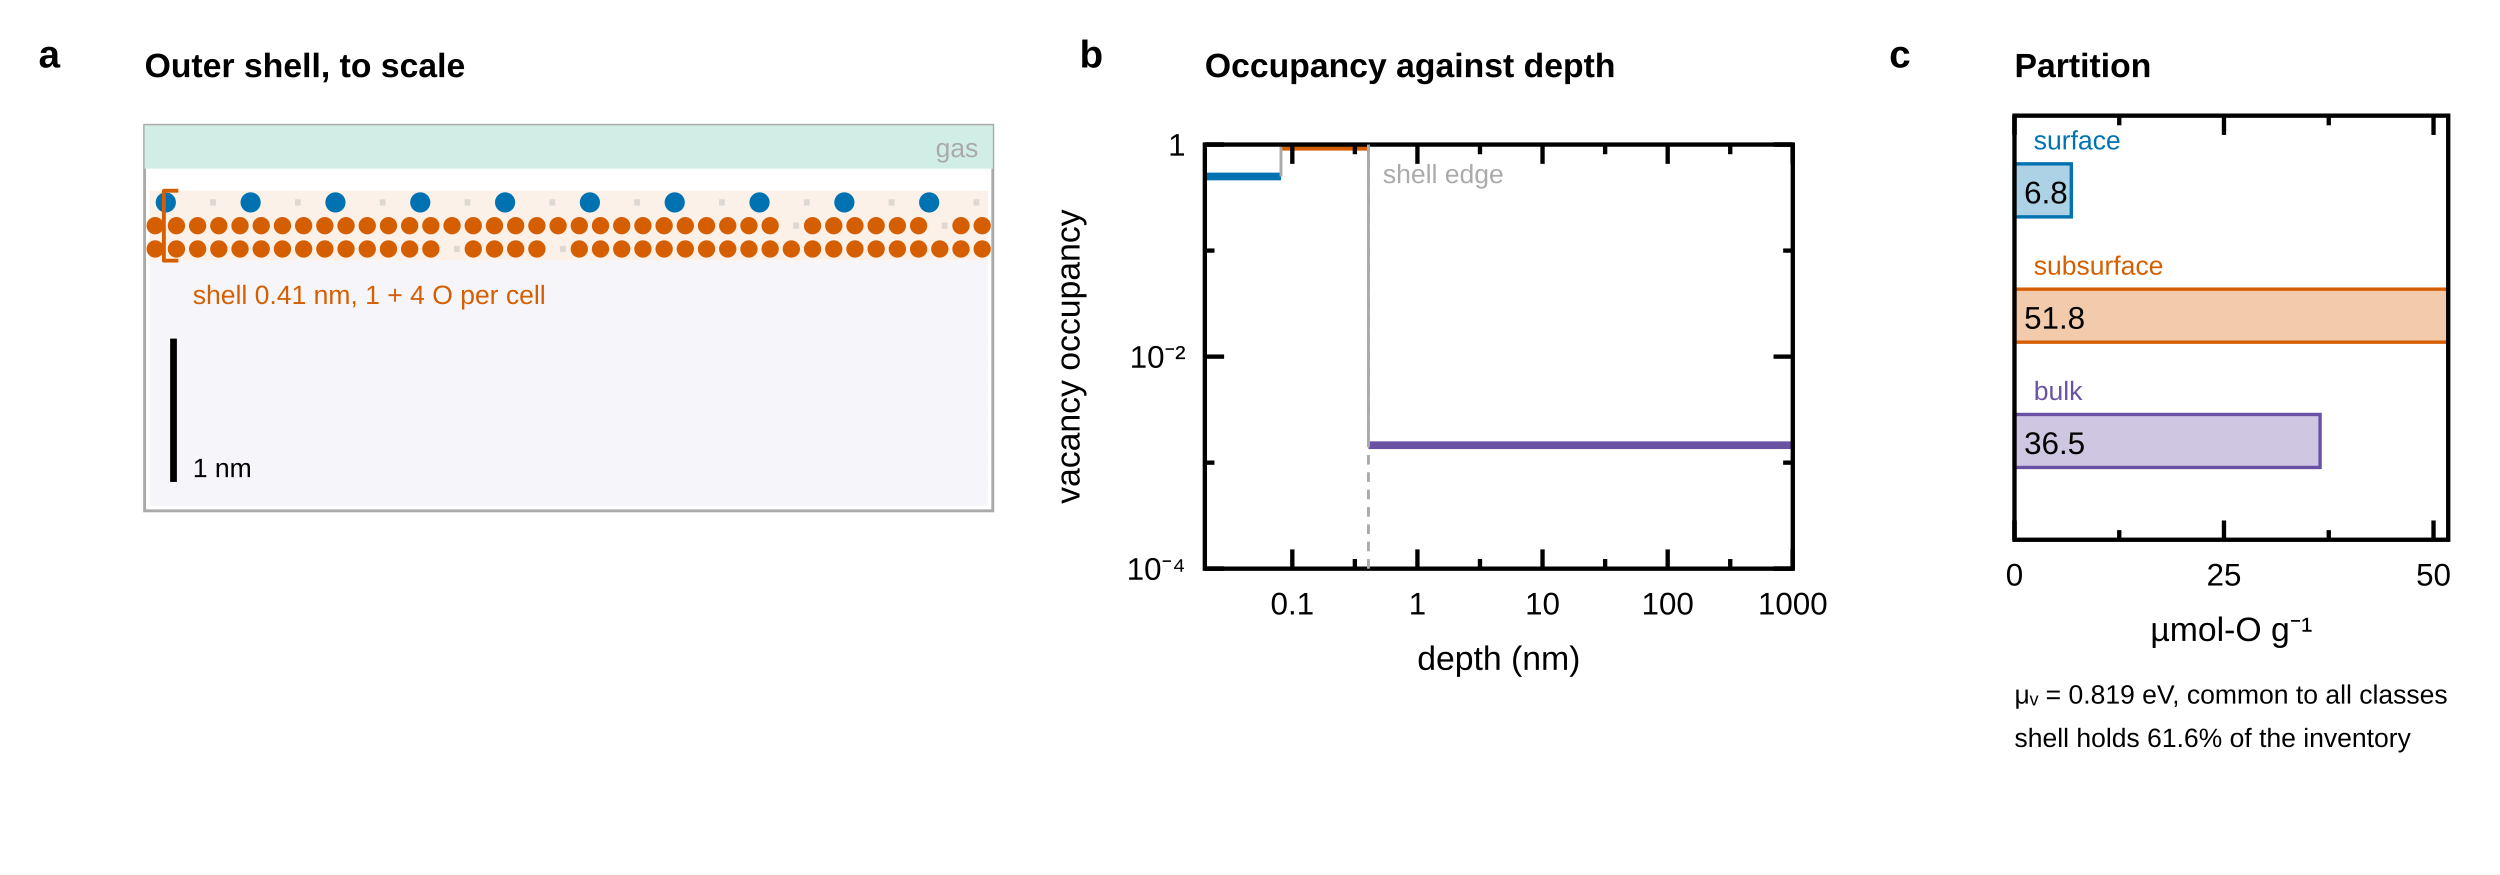
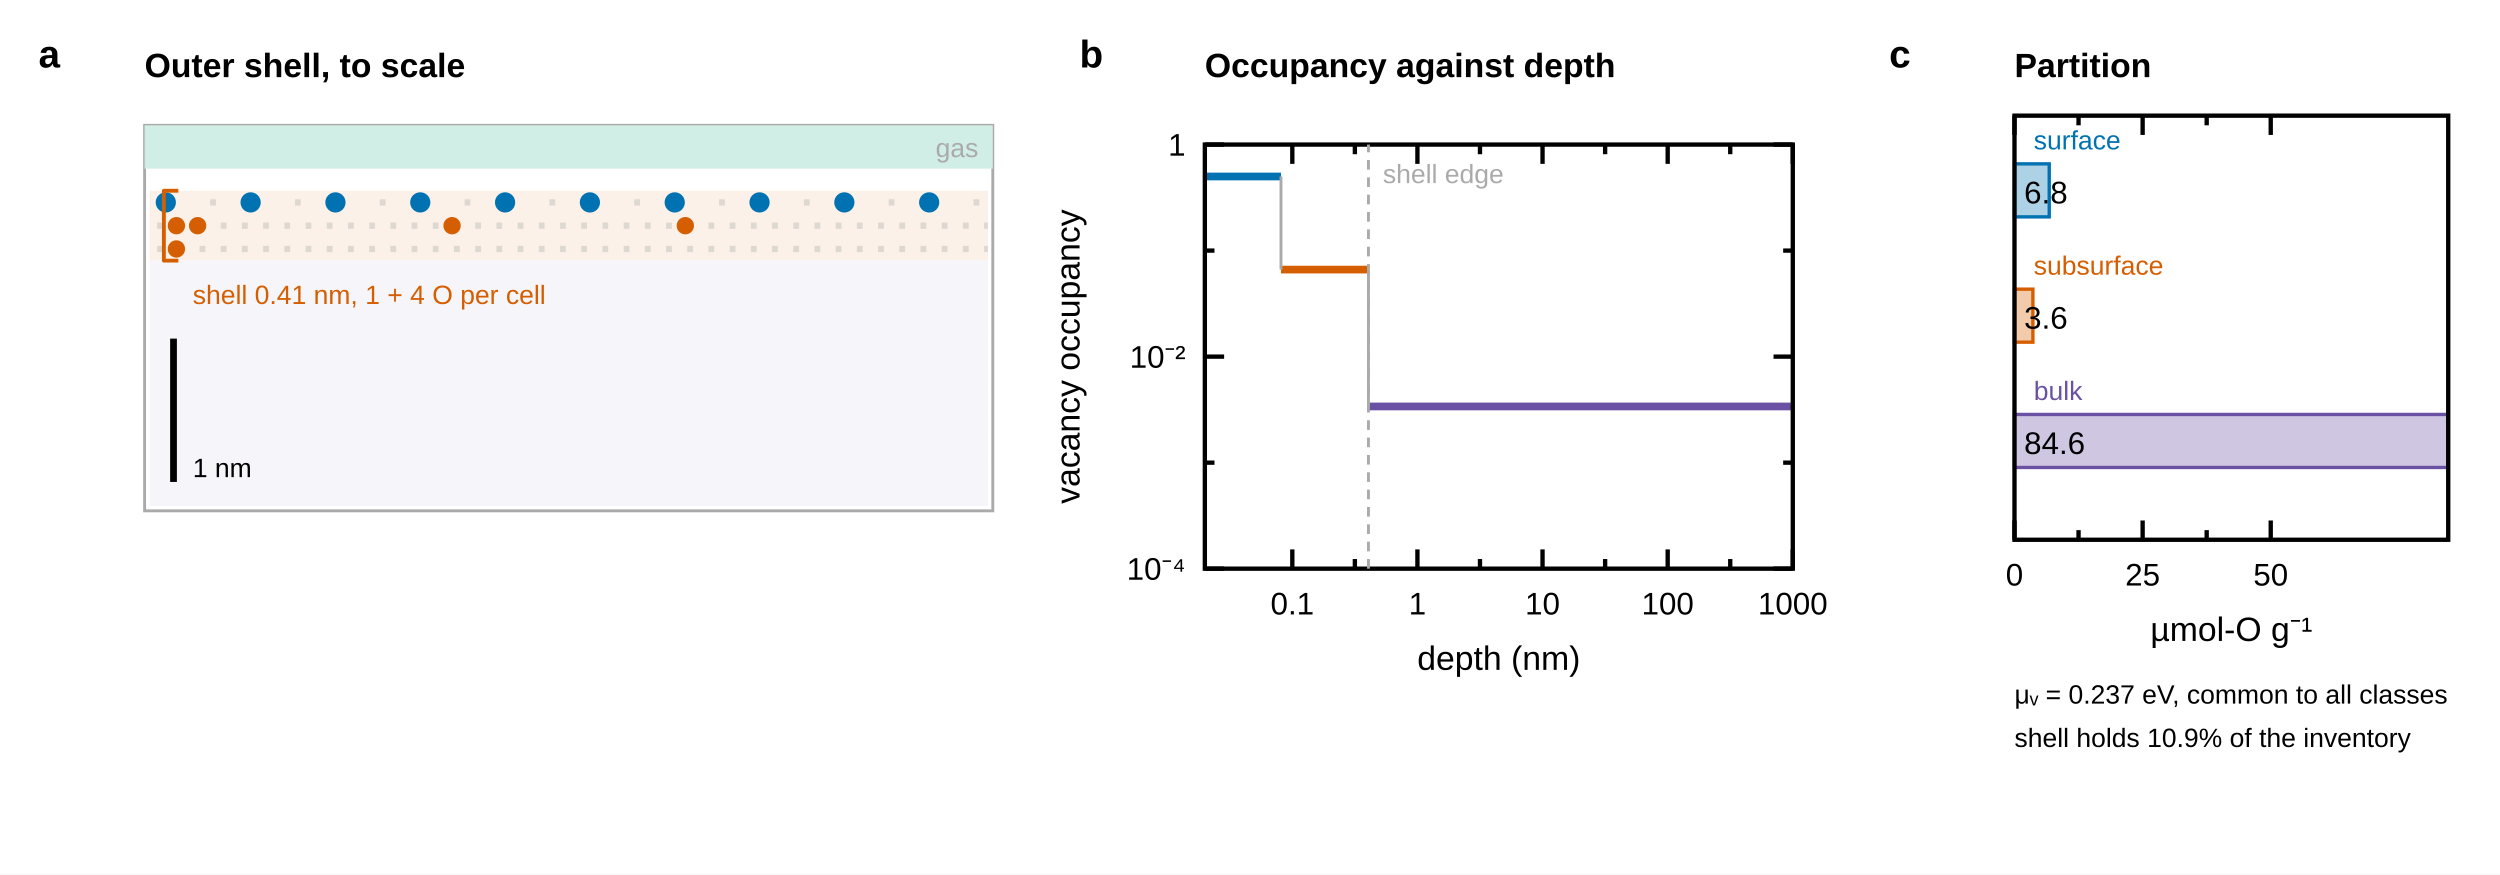
<svg xmlns="http://www.w3.org/2000/svg" width="183mm" height="64mm" viewBox="0 0 518.74 181.42" data-width-mm="183" data-height-mm="64" data-kind="plate">
  <rect x="0" y="0" width="518.74" height="181.42" fill="#FFFFFF" />
  <text x="8" y="14" font-family="Arial, Helvetica, sans-serif" font-size="8" font-weight="bold" fill="#000000">a</text>
  <text x="30" y="16" font-family="Arial, Helvetica, sans-serif" font-size="7" font-weight="bold" fill="#000000">Outer shell, to scale</text>
  <rect x="30" y="26" width="176" height="80" fill="#FFFFFF" stroke="#AAAAAA" stroke-width="0.6" />
  <rect x="30" y="26" width="176" height="9" fill="#d1eee6" />
  <text x="203" y="32.6" font-family="Arial, Helvetica, sans-serif" font-size="5.5" text-anchor="end" fill="#AAAAAA">gas</text>
  <rect x="31" y="39.58" width="174" height="14.49" fill="#fbf1e8" />
  <line x1="31" y1="42" x2="205" y2="42" stroke="#AAAAAA" stroke-width="1.3" stroke-opacity="0.35" stroke-dasharray="1.2 7.60" stroke-dashoffset="-3.80" />
  <line x1="31" y1="46.83" x2="205" y2="46.83" stroke="#AAAAAA" stroke-width="1.3" stroke-opacity="0.35" stroke-dasharray="1.2 3.20" stroke-dashoffset="-1.60" />
  <line x1="31" y1="51.66" x2="205" y2="51.66" stroke="#AAAAAA" stroke-width="1.3" stroke-opacity="0.35" stroke-dasharray="1.2 3.20" stroke-dashoffset="-1.60" />
  <line x1="31" y1="56.49" x2="205" y2="56.49" stroke="#AAAAAA" stroke-width="1.3" stroke-opacity="0.35" stroke-dasharray="1.2 3.20" stroke-dashoffset="-1.60" />
  <line x1="31" y1="61.32" x2="205" y2="61.32" stroke="#AAAAAA" stroke-width="1.3" stroke-opacity="0.35" stroke-dasharray="1.2 3.20" stroke-dashoffset="-1.60" />
  <line x1="31" y1="66.15" x2="205" y2="66.15" stroke="#AAAAAA" stroke-width="1.3" stroke-opacity="0.35" stroke-dasharray="1.2 3.20" stroke-dashoffset="-1.60" />
  <line x1="31" y1="70.98" x2="205" y2="70.98" stroke="#AAAAAA" stroke-width="1.3" stroke-opacity="0.35" stroke-dasharray="1.2 3.20" stroke-dashoffset="-1.60" />
  <line x1="31" y1="75.81" x2="205" y2="75.81" stroke="#AAAAAA" stroke-width="1.3" stroke-opacity="0.35" stroke-dasharray="1.2 3.20" stroke-dashoffset="-1.60" />
  <line x1="31" y1="80.64" x2="205" y2="80.64" stroke="#AAAAAA" stroke-width="1.3" stroke-opacity="0.35" stroke-dasharray="1.2 3.20" stroke-dashoffset="-1.60" />
  <line x1="31" y1="85.48" x2="205" y2="85.48" stroke="#AAAAAA" stroke-width="1.3" stroke-opacity="0.35" stroke-dasharray="1.2 3.20" stroke-dashoffset="-1.60" />
  <line x1="31" y1="90.31" x2="205" y2="90.31" stroke="#AAAAAA" stroke-width="1.3" stroke-opacity="0.35" stroke-dasharray="1.2 3.20" stroke-dashoffset="-1.60" />
  <line x1="31" y1="95.14" x2="205" y2="95.14" stroke="#AAAAAA" stroke-width="1.3" stroke-opacity="0.35" stroke-dasharray="1.2 3.20" stroke-dashoffset="-1.60" />
  <line x1="31" y1="99.97" x2="205" y2="99.97" stroke="#AAAAAA" stroke-width="1.3" stroke-opacity="0.35" stroke-dasharray="1.2 3.20" stroke-dashoffset="-1.60" />
  <circle cx="34.4" cy="42" r="2.1" fill="#0072B2" />
  <circle cx="52" cy="42" r="2.1" fill="#0072B2" />
  <circle cx="69.6" cy="42" r="2.1" fill="#0072B2" />
  <circle cx="87.2" cy="42" r="2.1" fill="#0072B2" />
  <circle cx="104.8" cy="42" r="2.1" fill="#0072B2" />
  <circle cx="122.4" cy="42" r="2.1" fill="#0072B2" />
  <circle cx="140" cy="42" r="2.1" fill="#0072B2" />
  <circle cx="157.6" cy="42" r="2.1" fill="#0072B2" />
  <circle cx="175.2" cy="42" r="2.1" fill="#0072B2" />
  <circle cx="192.8" cy="42" r="2.1" fill="#0072B2" />
  <circle cx="36.6" cy="51.66" r="1.8" fill="#D55E00" />
  <circle cx="93.8" cy="46.83" r="1.8" fill="#D55E00" />
  <circle cx="36.6" cy="46.83" r="1.8" fill="#D55E00" />
  <circle cx="41" cy="46.83" r="1.8" fill="#D55E00" />
  <circle cx="142.2" cy="46.83" r="1.8" fill="#D55E00" />
-   <circle cx="181.8" cy="51.66" r="1.8" fill="#D55E00" />
-   <circle cx="58.6" cy="46.83" r="1.8" fill="#D55E00" />
-   <circle cx="168.6" cy="51.66" r="1.8" fill="#D55E00" />
-   <circle cx="107" cy="46.83" r="1.8" fill="#D55E00" />
-   <circle cx="49.8" cy="46.83" r="1.8" fill="#D55E00" />
-   <circle cx="159.8" cy="46.83" r="1.8" fill="#D55E00" />
-   <circle cx="142.2" cy="51.66" r="1.8" fill="#D55E00" />
-   <circle cx="203.8" cy="46.83" r="1.8" fill="#D55E00" />
-   <circle cx="71.8" cy="51.66" r="1.8" fill="#D55E00" />
-   <circle cx="177.4" cy="51.66" r="1.8" fill="#D55E00" />
-   <circle cx="49.8" cy="51.66" r="1.8" fill="#D55E00" />
-   <circle cx="151" cy="46.83" r="1.8" fill="#D55E00" />
-   <circle cx="98.2" cy="46.83" r="1.8" fill="#D55E00" />
-   <circle cx="164.2" cy="51.66" r="1.8" fill="#D55E00" />
-   <circle cx="85" cy="46.83" r="1.8" fill="#D55E00" />
-   <circle cx="186.2" cy="46.83" r="1.8" fill="#D55E00" />
-   <circle cx="102.6" cy="51.66" r="1.8" fill="#D55E00" />
-   <circle cx="155.4" cy="46.83" r="1.8" fill="#D55E00" />
-   <circle cx="195" cy="51.66" r="1.8" fill="#D55E00" />
-   <circle cx="98.2" cy="51.66" r="1.8" fill="#D55E00" />
-   <circle cx="111.4" cy="46.83" r="1.8" fill="#D55E00" />
-   <circle cx="107" cy="51.66" r="1.8" fill="#D55E00" />
-   <circle cx="102.6" cy="46.83" r="1.8" fill="#D55E00" />
-   <circle cx="146.6" cy="51.66" r="1.8" fill="#D55E00" />
-   <circle cx="190.6" cy="51.66" r="1.8" fill="#D55E00" />
-   <circle cx="120.2" cy="51.66" r="1.8" fill="#D55E00" />
-   <circle cx="85" cy="51.66" r="1.8" fill="#D55E00" />
-   <circle cx="133.4" cy="51.66" r="1.8" fill="#D55E00" />
-   <circle cx="76.2" cy="46.83" r="1.8" fill="#D55E00" />
-   <circle cx="151" cy="51.66" r="1.8" fill="#D55E00" />
-   <circle cx="199.4" cy="51.66" r="1.8" fill="#D55E00" />
-   <circle cx="111.4" cy="51.66" r="1.8" fill="#D55E00" />
-   <circle cx="137.8" cy="51.66" r="1.8" fill="#D55E00" />
-   <circle cx="168.6" cy="46.83" r="1.8" fill="#D55E00" />
-   <circle cx="129" cy="46.83" r="1.8" fill="#D55E00" />
-   <circle cx="71.8" cy="46.83" r="1.8" fill="#D55E00" />
-   <circle cx="80.6" cy="51.66" r="1.8" fill="#D55E00" />
-   <circle cx="41" cy="51.66" r="1.8" fill="#D55E00" />
-   <circle cx="137.8" cy="46.83" r="1.8" fill="#D55E00" />
-   <circle cx="54.2" cy="46.83" r="1.8" fill="#D55E00" />
-   <circle cx="63" cy="46.83" r="1.8" fill="#D55E00" />
-   <circle cx="124.6" cy="51.66" r="1.8" fill="#D55E00" />
-   <circle cx="89.4" cy="46.83" r="1.8" fill="#D55E00" />
-   <circle cx="67.4" cy="51.66" r="1.8" fill="#D55E00" />
-   <circle cx="89.4" cy="51.66" r="1.8" fill="#D55E00" />
-   <circle cx="190.6" cy="46.83" r="1.8" fill="#D55E00" />
-   <circle cx="177.4" cy="46.83" r="1.8" fill="#D55E00" />
-   <circle cx="32.2" cy="51.66" r="1.8" fill="#D55E00" />
-   <circle cx="120.2" cy="46.83" r="1.8" fill="#D55E00" />
-   <circle cx="173" cy="51.66" r="1.8" fill="#D55E00" />
-   <circle cx="76.2" cy="51.66" r="1.8" fill="#D55E00" />
-   <circle cx="45.4" cy="51.66" r="1.8" fill="#D55E00" />
-   <circle cx="173" cy="46.83" r="1.8" fill="#D55E00" />
-   <circle cx="203.8" cy="51.66" r="1.8" fill="#D55E00" />
-   <circle cx="129" cy="51.66" r="1.8" fill="#D55E00" />
-   <circle cx="186.2" cy="51.66" r="1.8" fill="#D55E00" />
-   <circle cx="146.6" cy="46.83" r="1.8" fill="#D55E00" />
-   <circle cx="155.4" cy="51.66" r="1.8" fill="#D55E00" />
-   <circle cx="133.4" cy="46.83" r="1.8" fill="#D55E00" />
-   <circle cx="199.4" cy="46.83" r="1.8" fill="#D55E00" />
-   <circle cx="181.8" cy="46.83" r="1.8" fill="#D55E00" />
-   <circle cx="54.2" cy="51.66" r="1.8" fill="#D55E00" />
-   <circle cx="63" cy="51.66" r="1.8" fill="#D55E00" />
-   <circle cx="32.2" cy="46.83" r="1.8" fill="#D55E00" />
-   <circle cx="58.6" cy="51.66" r="1.8" fill="#D55E00" />
-   <circle cx="159.8" cy="51.66" r="1.8" fill="#D55E00" />
-   <circle cx="124.6" cy="46.83" r="1.8" fill="#D55E00" />
-   <circle cx="45.4" cy="46.83" r="1.8" fill="#D55E00" />
-   <circle cx="80.6" cy="46.83" r="1.8" fill="#D55E00" />
-   <circle cx="115.8" cy="46.83" r="1.8" fill="#D55E00" />
-   <circle cx="67.4" cy="46.83" r="1.8" fill="#D55E00" />
  <rect x="31" y="54.08" width="174" height="50.92" fill="#f6f5f9" />
  <path d="M37,39.58 L34,39.58 L34,54.08 L37,54.08" fill="none" stroke="#D55E00" stroke-width="0.8" stroke-linejoin="round" />
  <text x="40" y="63.08" font-family="Arial, Helvetica, sans-serif" font-size="5.5" fill="#D55E00">shell 0.41 nm, 1 + 4 O per cell</text>
  <line x1="36" y1="70.26" x2="36" y2="100" stroke="#000000" stroke-width="1.4" />
  <text x="40" y="99" font-family="Arial, Helvetica, sans-serif" font-size="5.5" fill="#000000">1 nm</text>
  <text x="224" y="14" font-family="Arial, Helvetica, sans-serif" font-size="8" font-weight="bold" fill="#000000">b</text>
  <text x="250" y="16" font-family="Arial, Helvetica, sans-serif" font-size="7" font-weight="bold" fill="#000000">Occupancy against depth</text>
  <line x1="250" y1="36.62" x2="265.8" y2="36.62" stroke="#0072B2" stroke-width="1.6" />
-   <line x1="265.8" y1="30.45" x2="283.95" y2="30.45" stroke="#D55E00" stroke-width="1.6" />
-   <line x1="265.8" y1="36.62" x2="265.8" y2="30.45" stroke="#AAAAAA" stroke-width="0.6" />
-   <line x1="283.95" y1="92.38" x2="372" y2="92.38" stroke="#6A51A3" stroke-width="1.6" />
-   <line x1="283.95" y1="30.45" x2="283.95" y2="92.38" stroke="#AAAAAA" stroke-width="0.6" />
+   <line x1="265.8" y1="55.94" x2="283.95" y2="55.94" stroke="#D55E00" stroke-width="1.6" />
+   <line x1="265.8" y1="36.62" x2="265.8" y2="55.94" stroke="#AAAAAA" stroke-width="0.6" />
+   <line x1="283.95" y1="84.34" x2="372" y2="84.34" stroke="#6A51A3" stroke-width="1.6" />
+   <line x1="283.95" y1="55.94" x2="283.95" y2="84.34" stroke="#AAAAAA" stroke-width="0.6" />
  <rect x="250" y="30" width="122" height="88" fill="none" stroke="#000000" stroke-width="0.9" />
  <line x1="268.15" y1="118" x2="268.15" y2="114" stroke="#000000" stroke-width="0.9" />
  <line x1="268.15" y1="30" x2="268.15" y2="34" stroke="#000000" stroke-width="0.9" />
  <text x="268.15" y="127.5" font-family="Arial, Helvetica, sans-serif" font-size="6.5" text-anchor="middle" fill="#000000">0.1</text>
  <line x1="294.11" y1="118" x2="294.11" y2="114" stroke="#000000" stroke-width="0.9" />
  <line x1="294.11" y1="30" x2="294.11" y2="34" stroke="#000000" stroke-width="0.9" />
  <text x="294.11" y="127.5" font-family="Arial, Helvetica, sans-serif" font-size="6.5" text-anchor="middle" fill="#000000">1</text>
  <line x1="320.07" y1="118" x2="320.07" y2="114" stroke="#000000" stroke-width="0.9" />
  <line x1="320.07" y1="30" x2="320.07" y2="34" stroke="#000000" stroke-width="0.9" />
  <text x="320.07" y="127.5" font-family="Arial, Helvetica, sans-serif" font-size="6.5" text-anchor="middle" fill="#000000">10</text>
  <line x1="346.04" y1="118" x2="346.04" y2="114" stroke="#000000" stroke-width="0.9" />
  <line x1="346.04" y1="30" x2="346.04" y2="34" stroke="#000000" stroke-width="0.9" />
  <text x="346.04" y="127.5" font-family="Arial, Helvetica, sans-serif" font-size="6.5" text-anchor="middle" fill="#000000">100</text>
  <line x1="372" y1="118" x2="372" y2="114" stroke="#000000" stroke-width="0.9" />
  <line x1="372" y1="30" x2="372" y2="34" stroke="#000000" stroke-width="0.9" />
  <text x="372" y="127.5" font-family="Arial, Helvetica, sans-serif" font-size="6.5" text-anchor="middle" fill="#000000">1000</text>
  <line x1="281.13" y1="118" x2="281.13" y2="116" stroke="#000000" stroke-width="0.9" />
  <line x1="281.13" y1="30" x2="281.13" y2="32" stroke="#000000" stroke-width="0.9" />
  <line x1="307.09" y1="118" x2="307.09" y2="116" stroke="#000000" stroke-width="0.9" />
  <line x1="307.09" y1="30" x2="307.09" y2="32" stroke="#000000" stroke-width="0.9" />
  <line x1="333.06" y1="118" x2="333.06" y2="116" stroke="#000000" stroke-width="0.9" />
  <line x1="333.06" y1="30" x2="333.06" y2="32" stroke="#000000" stroke-width="0.9" />
  <line x1="359.02" y1="118" x2="359.02" y2="116" stroke="#000000" stroke-width="0.9" />
  <line x1="359.02" y1="30" x2="359.02" y2="32" stroke="#000000" stroke-width="0.9" />
  <text x="311" y="139" font-family="Arial, Helvetica, sans-serif" font-size="7" text-anchor="middle" fill="#000000">depth (nm)</text>
  <line x1="283.95" y1="118" x2="283.95" y2="30" stroke="#AAAAAA" stroke-width="0.6" stroke-dasharray="2 1.6" />
  <text x="286.95" y="38" font-family="Arial, Helvetica, sans-serif" font-size="5.5" fill="#AAAAAA">shell edge</text>
  <line x1="250" y1="118" x2="254" y2="118" stroke="#000000" stroke-width="0.9" />
  <line x1="368" y1="118" x2="372" y2="118" stroke="#000000" stroke-width="0.9" />
  <text x="246" y="120.3" font-family="Arial, Helvetica, sans-serif" font-size="6.5" text-anchor="end" fill="#000000">10⁻⁴</text>
  <line x1="250" y1="74" x2="254" y2="74" stroke="#000000" stroke-width="0.9" />
  <line x1="368" y1="74" x2="372" y2="74" stroke="#000000" stroke-width="0.9" />
  <text x="246" y="76.3" font-family="Arial, Helvetica, sans-serif" font-size="6.5" text-anchor="end" fill="#000000">10⁻²</text>
  <line x1="250" y1="30" x2="254" y2="30" stroke="#000000" stroke-width="0.9" />
  <line x1="368" y1="30" x2="372" y2="30" stroke="#000000" stroke-width="0.9" />
  <text x="246" y="32.3" font-family="Arial, Helvetica, sans-serif" font-size="6.5" text-anchor="end" fill="#000000">1</text>
  <line x1="250" y1="52" x2="252" y2="52" stroke="#000000" stroke-width="0.9" />
  <line x1="370" y1="52" x2="372" y2="52" stroke="#000000" stroke-width="0.9" />
  <line x1="250" y1="96" x2="252" y2="96" stroke="#000000" stroke-width="0.9" />
  <line x1="370" y1="96" x2="372" y2="96" stroke="#000000" stroke-width="0.9" />
  <text x="224" y="74" font-family="Arial, Helvetica, sans-serif" font-size="7" text-anchor="middle" fill="#000000" transform="rotate(-90 224 74)">vacancy occupancy</text>
  <text x="392" y="14" font-family="Arial, Helvetica, sans-serif" font-size="8" font-weight="bold" fill="#000000">c</text>
  <text x="418" y="16" font-family="Arial, Helvetica, sans-serif" font-size="7" font-weight="bold" fill="#000000">Partition</text>
-   <rect x="418" y="34" width="11.79" height="11" fill="#add2e6" stroke="#0072B2" stroke-width="0.7" />
+   <rect x="418" y="34" width="7.21" height="11" fill="#add2e6" stroke="#0072B2" stroke-width="0.7" />
  <text x="422" y="31" font-family="Arial, Helvetica, sans-serif" font-size="5.5" fill="#0072B2">surface</text>
  <text x="420" y="42.2" font-family="Arial, Helvetica, sans-serif" font-size="6.5" fill="#000000">6.8</text>
-   <rect x="418" y="60" width="90" height="11" fill="#f2cbad" stroke="#D55E00" stroke-width="0.7" />
+   <rect x="418" y="60" width="3.82" height="11" fill="#f2cbad" stroke="#D55E00" stroke-width="0.7" />
  <text x="422" y="57" font-family="Arial, Helvetica, sans-serif" font-size="5.5" fill="#D55E00">subsurface</text>
-   <text x="420" y="68.2" font-family="Arial, Helvetica, sans-serif" font-size="6.5" fill="#000000">51.8</text>
-   <rect x="418" y="86" width="63.41" height="11" fill="#cfc7e2" stroke="#6A51A3" stroke-width="0.7" />
+   <text x="420" y="68.2" font-family="Arial, Helvetica, sans-serif" font-size="6.5" fill="#000000">3.6</text>
+   <rect x="418" y="86" width="90" height="11" fill="#cfc7e2" stroke="#6A51A3" stroke-width="0.7" />
  <text x="422" y="83" font-family="Arial, Helvetica, sans-serif" font-size="5.5" fill="#6A51A3">bulk</text>
-   <text x="420" y="94.2" font-family="Arial, Helvetica, sans-serif" font-size="6.5" fill="#000000">36.5</text>
+   <text x="420" y="94.2" font-family="Arial, Helvetica, sans-serif" font-size="6.5" fill="#000000">84.6</text>
  <rect x="418" y="24" width="90" height="88" fill="none" stroke="#000000" stroke-width="0.9" />
  <line x1="418" y1="112" x2="418" y2="108" stroke="#000000" stroke-width="0.9" />
  <line x1="418" y1="24" x2="418" y2="28" stroke="#000000" stroke-width="0.9" />
  <text x="418" y="121.5" font-family="Arial, Helvetica, sans-serif" font-size="6.5" text-anchor="middle" fill="#000000">0</text>
-   <line x1="461.47" y1="112" x2="461.47" y2="108" stroke="#000000" stroke-width="0.9" />
-   <line x1="461.47" y1="24" x2="461.47" y2="28" stroke="#000000" stroke-width="0.9" />
-   <text x="461.47" y="121.5" font-family="Arial, Helvetica, sans-serif" font-size="6.5" text-anchor="middle" fill="#000000">25</text>
-   <line x1="504.95" y1="112" x2="504.95" y2="108" stroke="#000000" stroke-width="0.9" />
-   <line x1="504.95" y1="24" x2="504.95" y2="28" stroke="#000000" stroke-width="0.9" />
-   <text x="504.95" y="121.5" font-family="Arial, Helvetica, sans-serif" font-size="6.5" text-anchor="middle" fill="#000000">50</text>
-   <line x1="439.74" y1="112" x2="439.74" y2="110" stroke="#000000" stroke-width="0.9" />
-   <line x1="439.74" y1="24" x2="439.74" y2="26" stroke="#000000" stroke-width="0.9" />
-   <line x1="483.21" y1="112" x2="483.21" y2="110" stroke="#000000" stroke-width="0.9" />
-   <line x1="483.21" y1="24" x2="483.21" y2="26" stroke="#000000" stroke-width="0.9" />
+   <line x1="444.59" y1="112" x2="444.59" y2="108" stroke="#000000" stroke-width="0.9" />
+   <line x1="444.59" y1="24" x2="444.59" y2="28" stroke="#000000" stroke-width="0.9" />
+   <text x="444.59" y="121.5" font-family="Arial, Helvetica, sans-serif" font-size="6.5" text-anchor="middle" fill="#000000">25</text>
+   <line x1="471.17" y1="112" x2="471.17" y2="108" stroke="#000000" stroke-width="0.9" />
+   <line x1="471.17" y1="24" x2="471.17" y2="28" stroke="#000000" stroke-width="0.9" />
+   <text x="471.17" y="121.5" font-family="Arial, Helvetica, sans-serif" font-size="6.5" text-anchor="middle" fill="#000000">50</text>
+   <line x1="431.29" y1="112" x2="431.29" y2="110" stroke="#000000" stroke-width="0.9" />
+   <line x1="431.29" y1="24" x2="431.29" y2="26" stroke="#000000" stroke-width="0.9" />
+   <line x1="457.88" y1="112" x2="457.88" y2="110" stroke="#000000" stroke-width="0.9" />
+   <line x1="457.88" y1="24" x2="457.88" y2="26" stroke="#000000" stroke-width="0.9" />
  <text x="463" y="133" font-family="Arial, Helvetica, sans-serif" font-size="7" text-anchor="middle" fill="#000000">µmol-O g⁻¹</text>
-   <text x="418" y="146" font-family="Arial, Helvetica, sans-serif" font-size="5.5" fill="#000000">μᵥ = 0.819 eV, common to all classes</text>
-   <text x="418" y="155" font-family="Arial, Helvetica, sans-serif" font-size="5.5" fill="#000000">shell holds 61.6% of the inventory</text>
+   <text x="418" y="146" font-family="Arial, Helvetica, sans-serif" font-size="5.5" fill="#000000">μᵥ = 0.237 eV, common to all classes</text>
+   <text x="418" y="155" font-family="Arial, Helvetica, sans-serif" font-size="5.5" fill="#000000">shell holds 10.9% of the inventory</text>
</svg>
